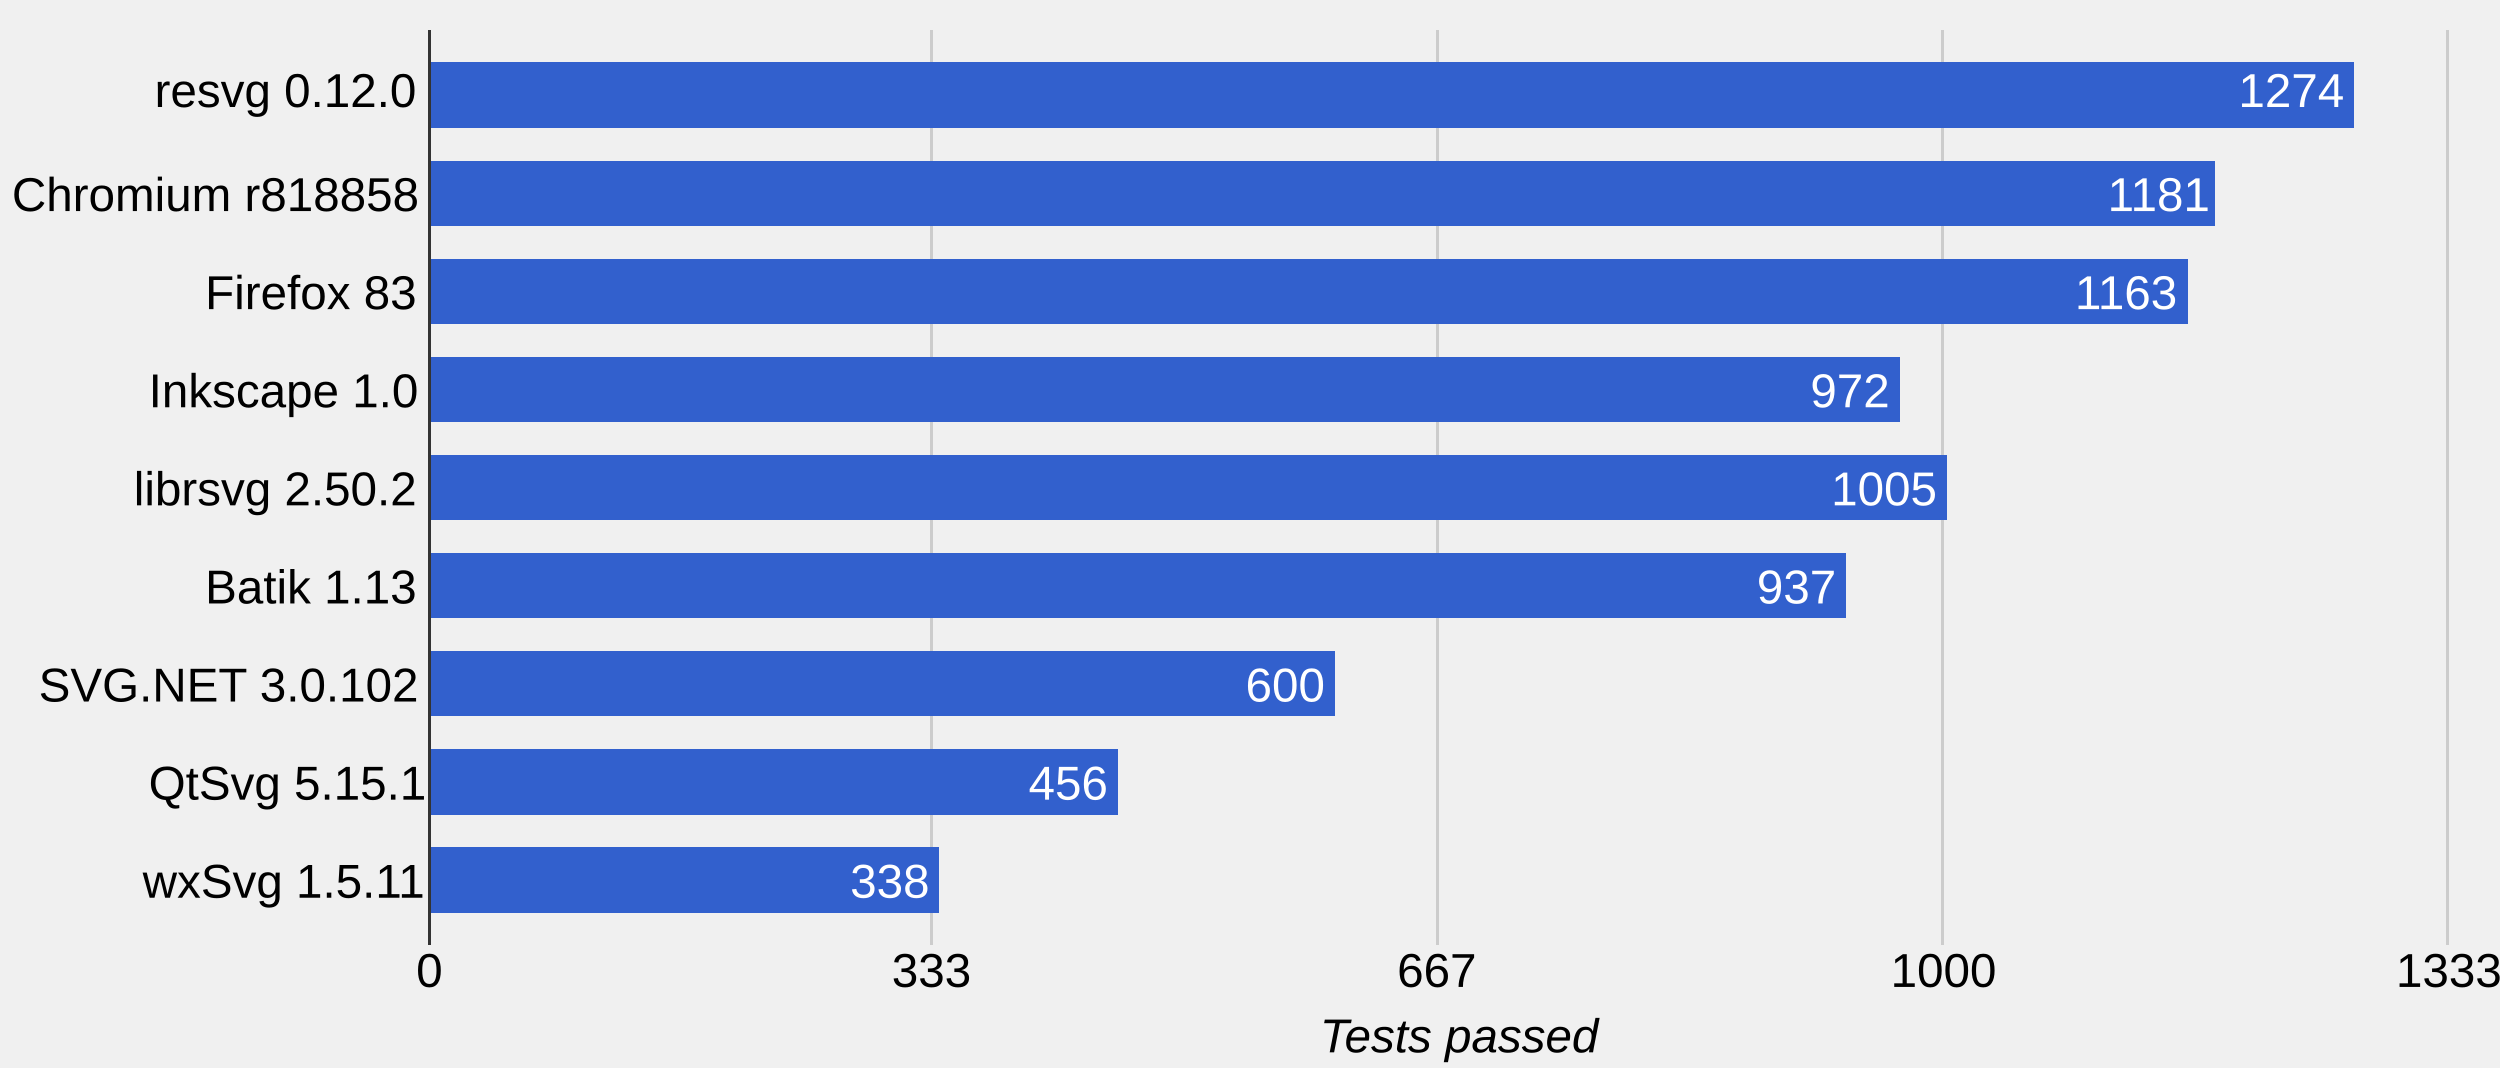
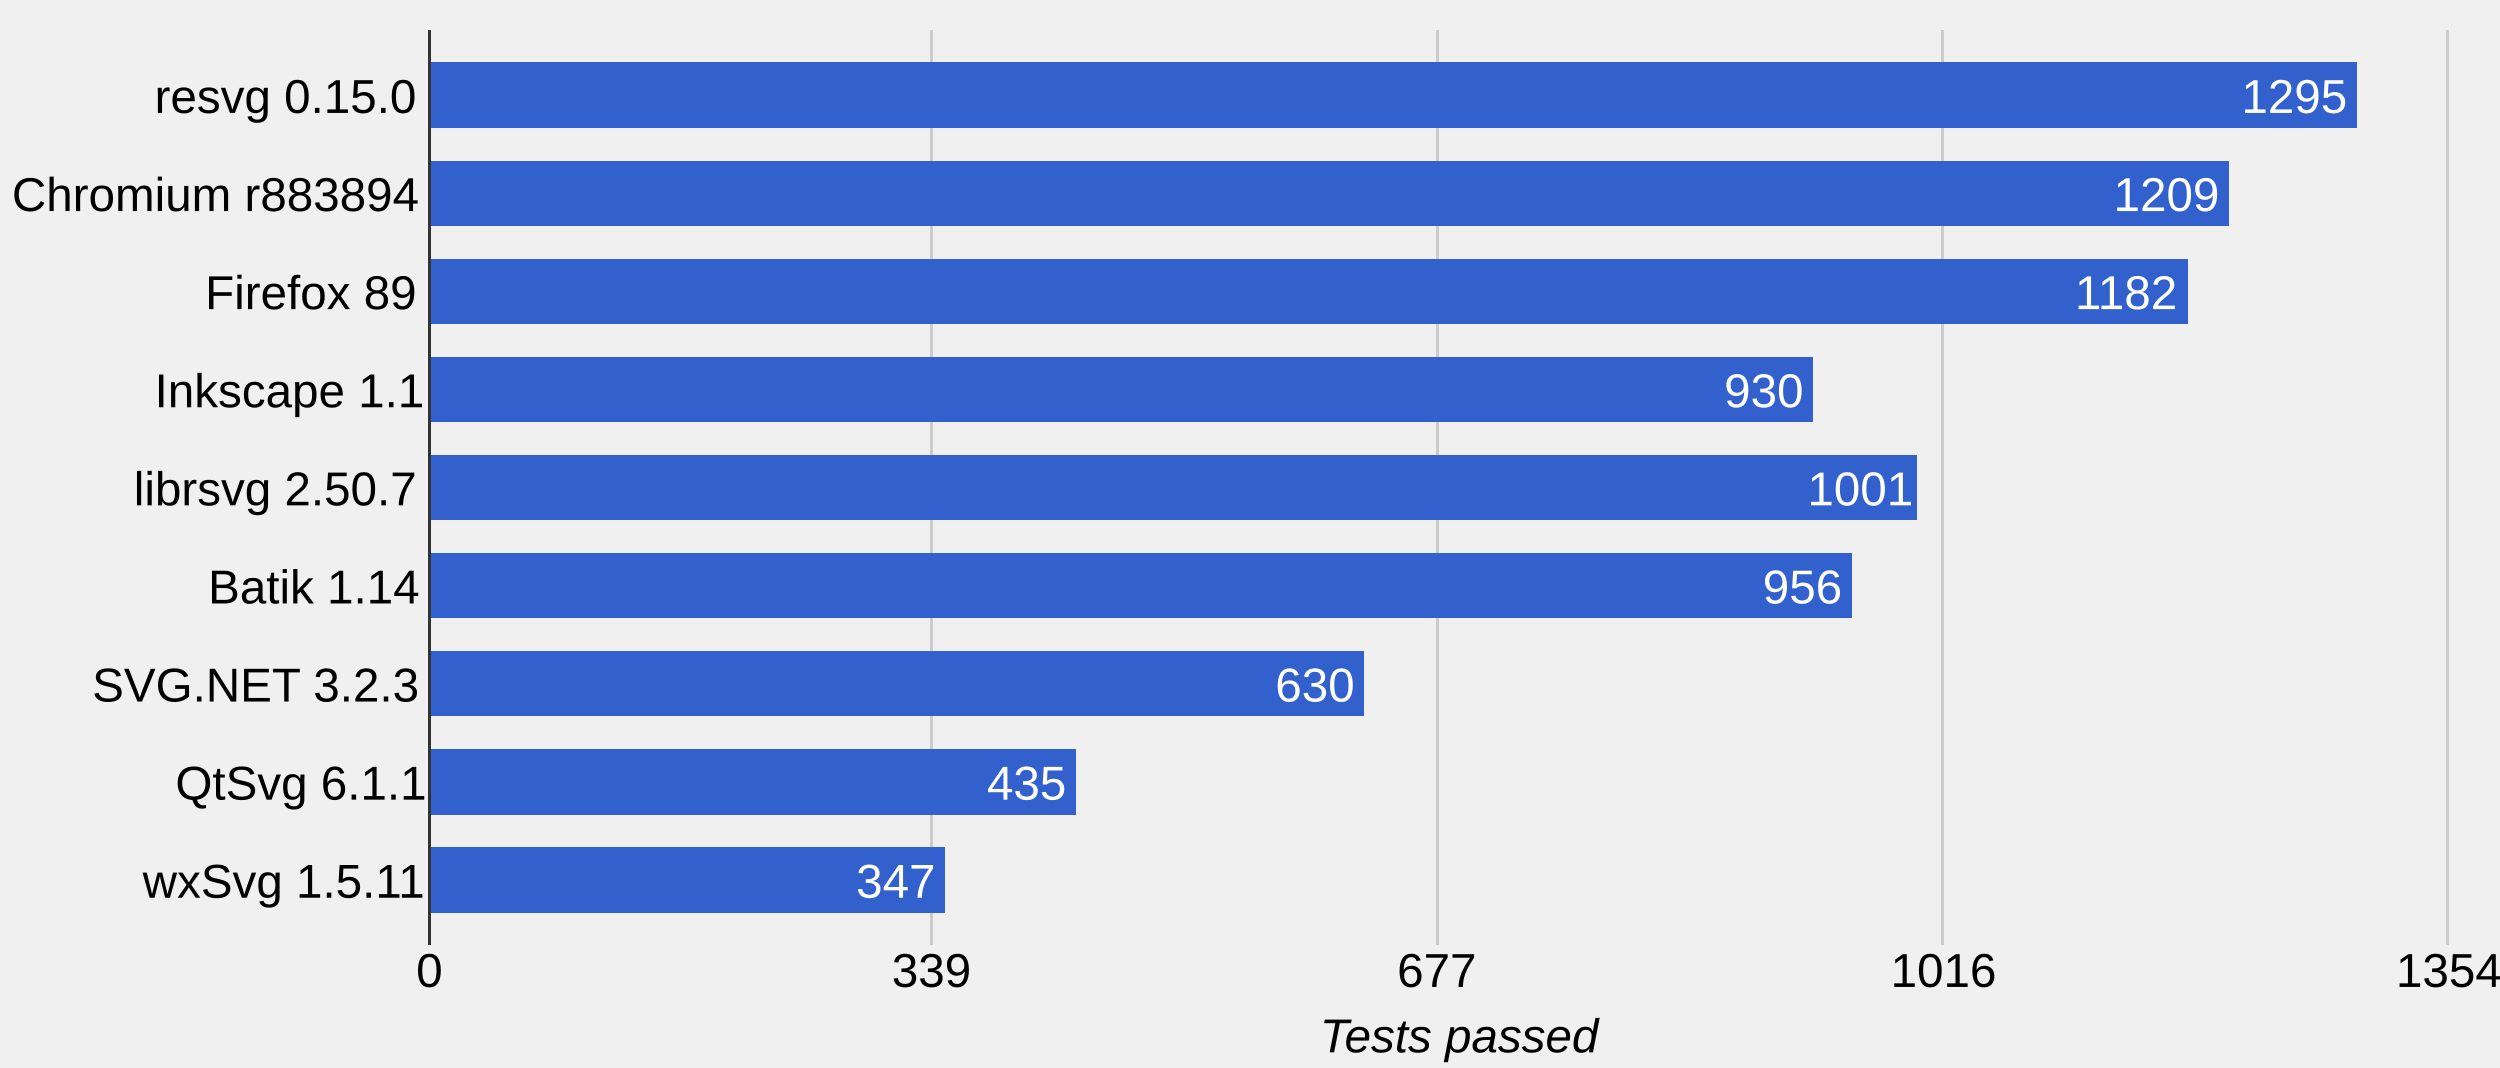
<svg xmlns="http://www.w3.org/2000/svg" height="359" shape-rendering="crispEdges" width="841">
-   <text font-family="Arial" font-size="16" x="52" y="36">resvg 0.12.0</text>
-   <text font-family="Arial" font-size="16" x="4" y="71">Chromium r818858</text>
-   <text font-family="Arial" font-size="16" x="69" y="104">Firefox 83</text>
-   <text font-family="Arial" font-size="16" x="50" y="137">Inkscape 1.0</text>
-   <text font-family="Arial" font-size="16" x="45" y="170">librsvg 2.50.2</text>
-   <text font-family="Arial" font-size="16" x="69" y="203">Batik 1.13</text>
-   <text font-family="Arial" font-size="16" x="13" y="236">SVG.NET 3.0.102</text>
-   <text font-family="Arial" font-size="16" x="50" y="269">QtSvg 5.15.1</text>
+   <text font-family="Arial" font-size="16" x="52" y="38">resvg 0.15.0</text>
+   <text font-family="Arial" font-size="16" x="4" y="71">Chromium r883894</text>
+   <text font-family="Arial" font-size="16" x="69" y="104">Firefox 89</text>
+   <text font-family="Arial" font-size="16" x="52" y="137">Inkscape 1.1</text>
+   <text font-family="Arial" font-size="16" x="45" y="170">librsvg 2.50.7</text>
+   <text font-family="Arial" font-size="16" x="70" y="203">Batik 1.14</text>
+   <text font-family="Arial" font-size="16" x="31" y="236">SVG.NET 3.2.3</text>
+   <text font-family="Arial" font-size="16" x="59" y="269">QtSvg 6.1.1</text>
  <text font-family="Arial" font-size="16" x="48" y="302">wxSvg 1.5.11</text>
  <rect fill="#ccc" height="308" width="1" x="144" y="10" />
  <text fill="#000" font-family="Arial" font-size="16" x="140" y="332">0</text>
  <rect fill="#ccc" height="308" width="1" x="313" y="10" />
-   <text fill="#000" font-family="Arial" font-size="16" x="300" y="332">333</text>
+   <text fill="#000" font-family="Arial" font-size="16" x="300" y="332">339</text>
  <rect fill="#ccc" height="308" width="1" x="483" y="10" />
-   <text fill="#000" font-family="Arial" font-size="16" x="470" y="332">667</text>
+   <text fill="#000" font-family="Arial" font-size="16" x="470" y="332">677</text>
  <rect fill="#ccc" height="308" width="1" x="653" y="10" />
-   <text fill="#000" font-family="Arial" font-size="16" x="636" y="332">1000</text>
+   <text fill="#000" font-family="Arial" font-size="16" x="636" y="332">1016</text>
  <rect fill="#ccc" height="308" width="1" x="823" y="10" />
-   <text fill="#000" font-family="Arial" font-size="16" x="806" y="332">1333</text>
-   <rect fill="#3260cd" height="22" width="648" x="144" y="21" />
-   <text fill="#fff" font-family="Arial" font-size="16" x="753" y="36">1274</text>
-   <rect fill="#3260cd" height="22" width="601" x="144" y="54" />
-   <text fill="#fff" font-family="Arial" font-size="16" x="709" y="71">1181</text>
+   <text fill="#000" font-family="Arial" font-size="16" x="806" y="332">1354</text>
+   <rect fill="#3260cd" height="22" width="649" x="144" y="21" />
+   <text fill="#fff" font-family="Arial" font-size="16" x="754" y="38">1295</text>
+   <rect fill="#3260cd" height="22" width="606" x="144" y="54" />
+   <text fill="#fff" font-family="Arial" font-size="16" x="711" y="71">1209</text>
  <rect fill="#3260cd" height="22" width="592" x="144" y="87" />
-   <text fill="#fff" font-family="Arial" font-size="16" x="698" y="104">1163</text>
-   <rect fill="#3260cd" height="22" width="495" x="144" y="120" />
-   <text fill="#fff" font-family="Arial" font-size="16" x="609" y="137">972</text>
-   <rect fill="#3260cd" height="22" width="511" x="144" y="153" />
-   <text fill="#fff" font-family="Arial" font-size="16" x="616" y="170">1005</text>
-   <rect fill="#3260cd" height="22" width="477" x="144" y="186" />
-   <text fill="#fff" font-family="Arial" font-size="16" x="591" y="203">937</text>
-   <rect fill="#3260cd" height="22" width="305" x="144" y="219" />
-   <text fill="#fff" font-family="Arial" font-size="16" x="419" y="236">600</text>
-   <rect fill="#3260cd" height="22" width="232" x="144" y="252" />
-   <text fill="#fff" font-family="Arial" font-size="16" x="346" y="269">456</text>
-   <rect fill="#3260cd" height="22" width="172" x="144" y="285" />
-   <text fill="#fff" font-family="Arial" font-size="16" x="286" y="302">338</text>
+   <text fill="#fff" font-family="Arial" font-size="16" x="698" y="104">1182</text>
+   <rect fill="#3260cd" height="22" width="466" x="144" y="120" />
+   <text fill="#fff" font-family="Arial" font-size="16" x="580" y="137">930</text>
+   <rect fill="#3260cd" height="22" width="501" x="144" y="153" />
+   <text fill="#fff" font-family="Arial" font-size="16" x="608" y="170">1001</text>
+   <rect fill="#3260cd" height="22" width="479" x="144" y="186" />
+   <text fill="#fff" font-family="Arial" font-size="16" x="593" y="203">956</text>
+   <rect fill="#3260cd" height="22" width="315" x="144" y="219" />
+   <text fill="#fff" font-family="Arial" font-size="16" x="429" y="236">630</text>
+   <rect fill="#3260cd" height="22" width="218" x="144" y="252" />
+   <text fill="#fff" font-family="Arial" font-size="16" x="332" y="269">435</text>
+   <rect fill="#3260cd" height="22" width="174" x="144" y="285" />
+   <text fill="#fff" font-family="Arial" font-size="16" x="288" y="302">347</text>
  <rect fill="#333" height="308" width="1" x="144" y="10" />
  <text font-family="Arial" font-size="16" font-style="italic" x="444" y="354">Tests passed</text>
</svg>
